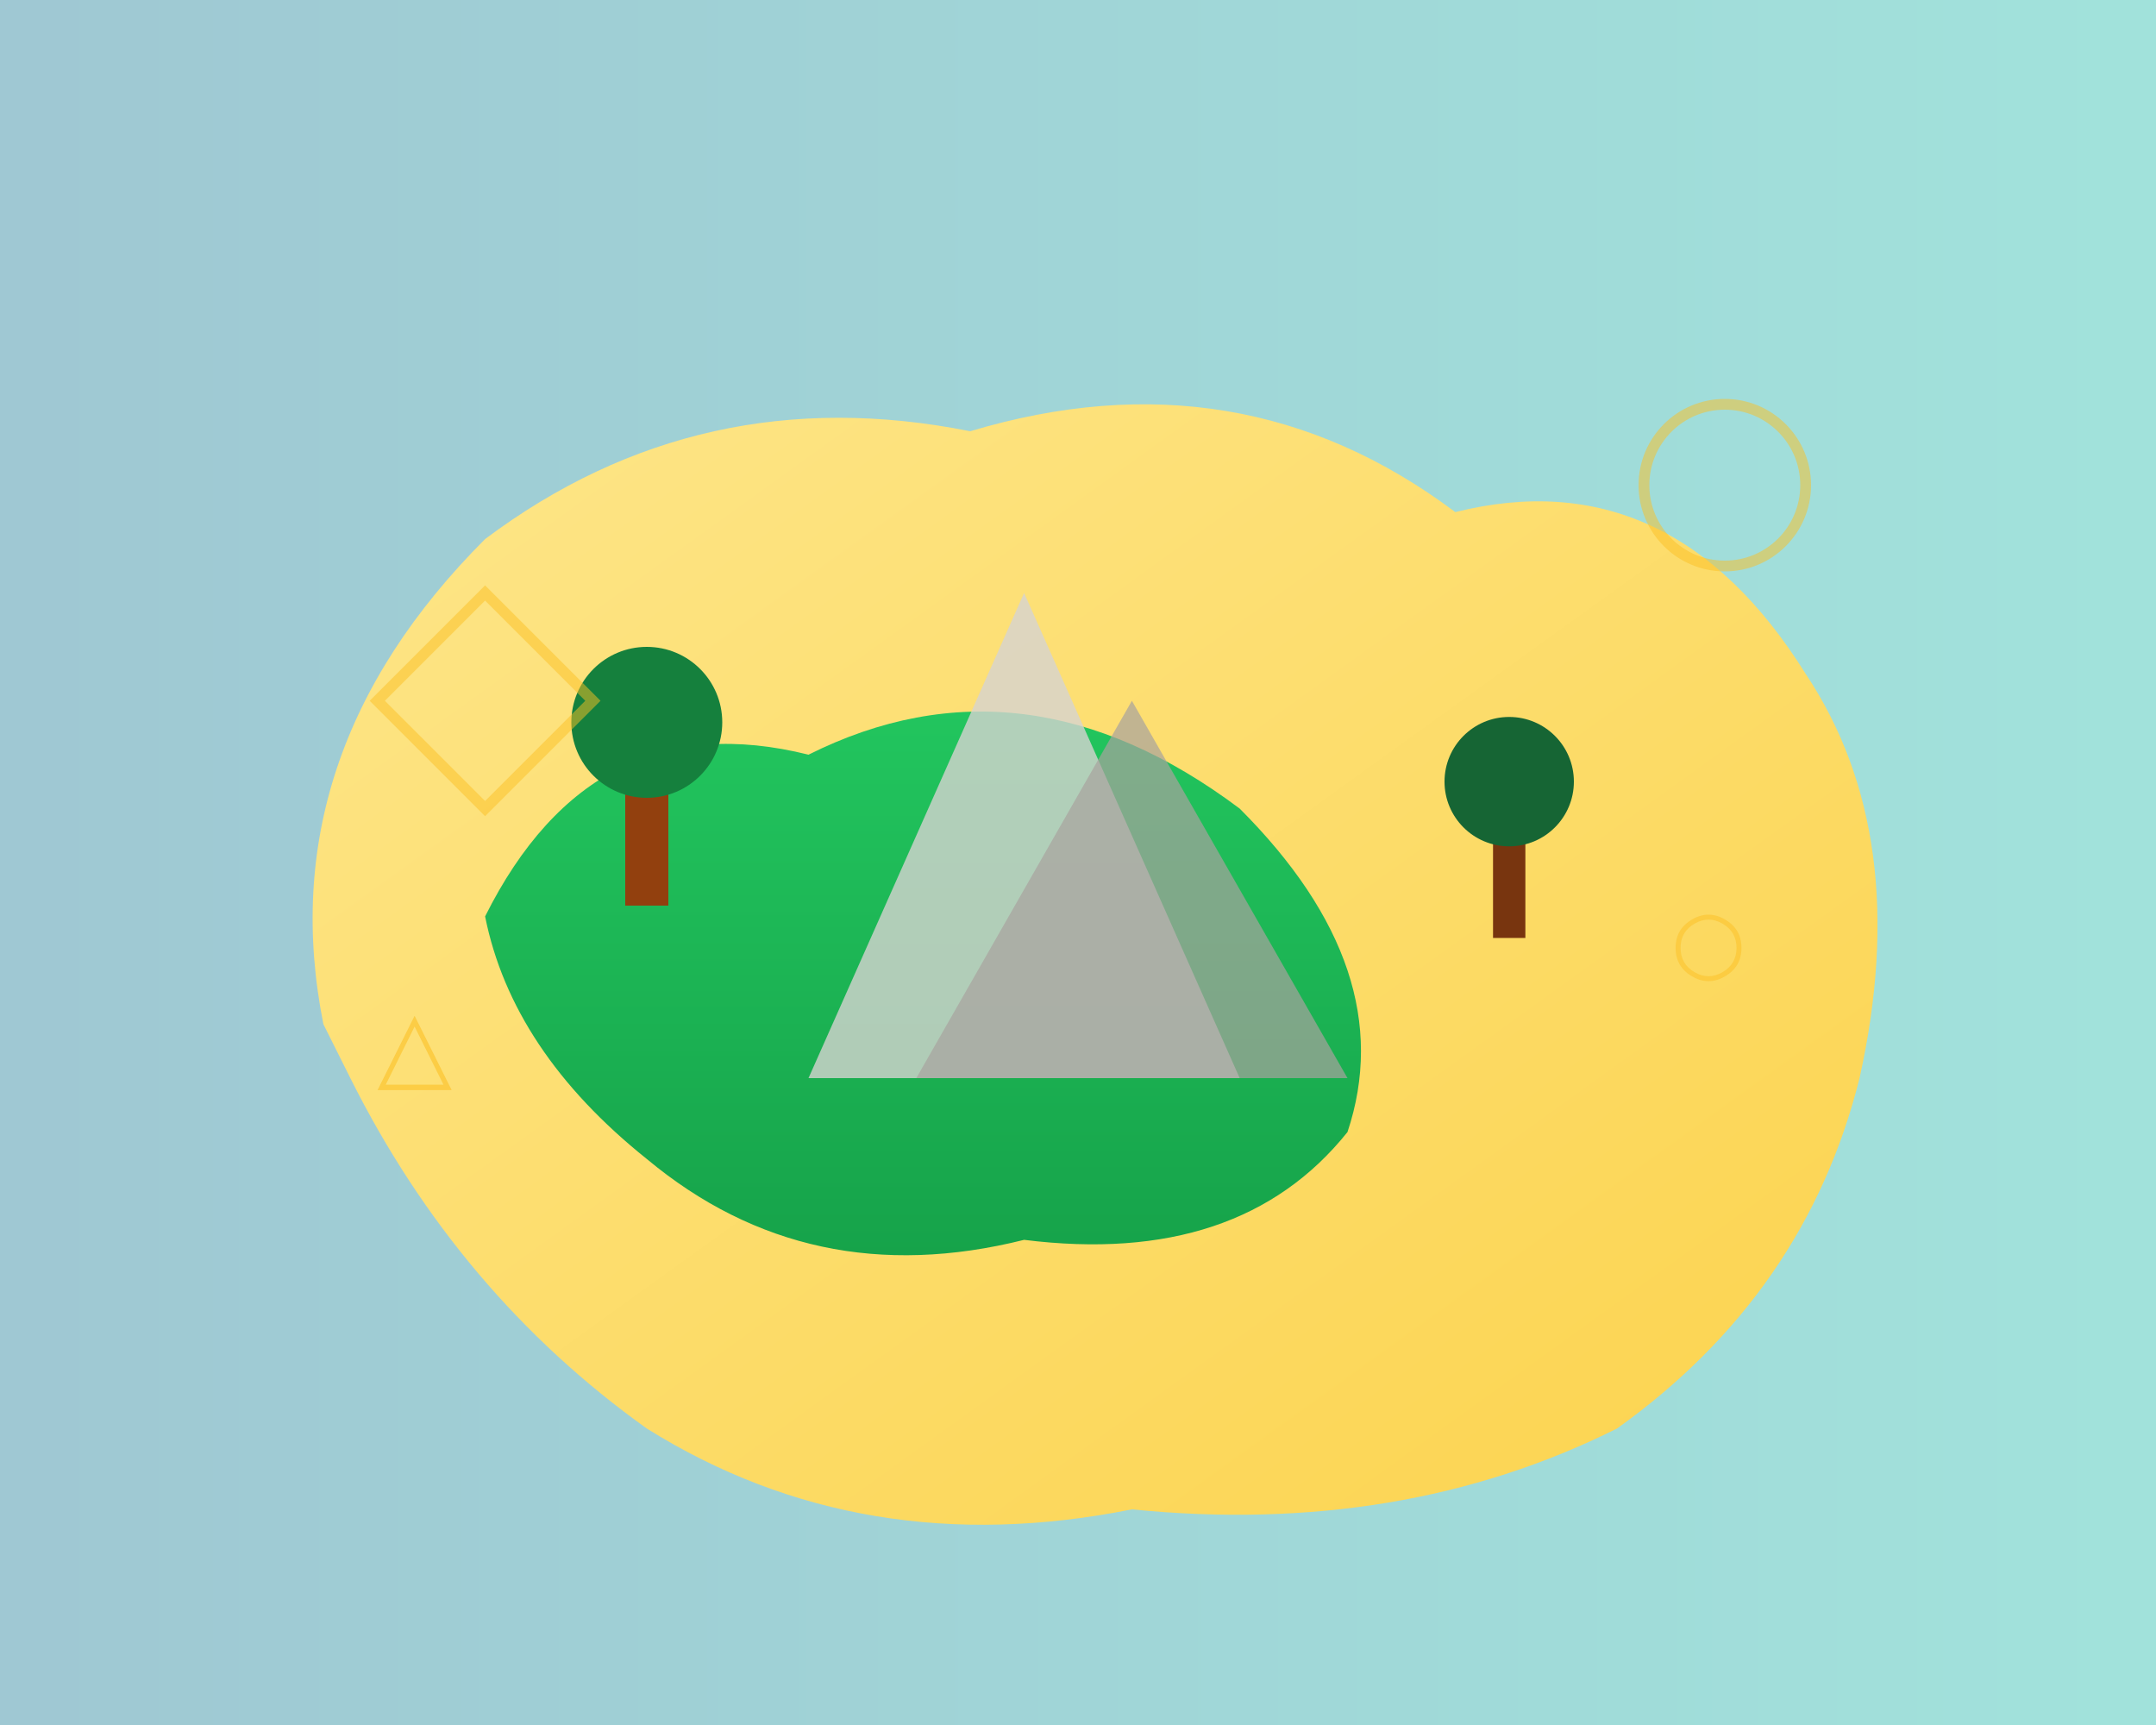
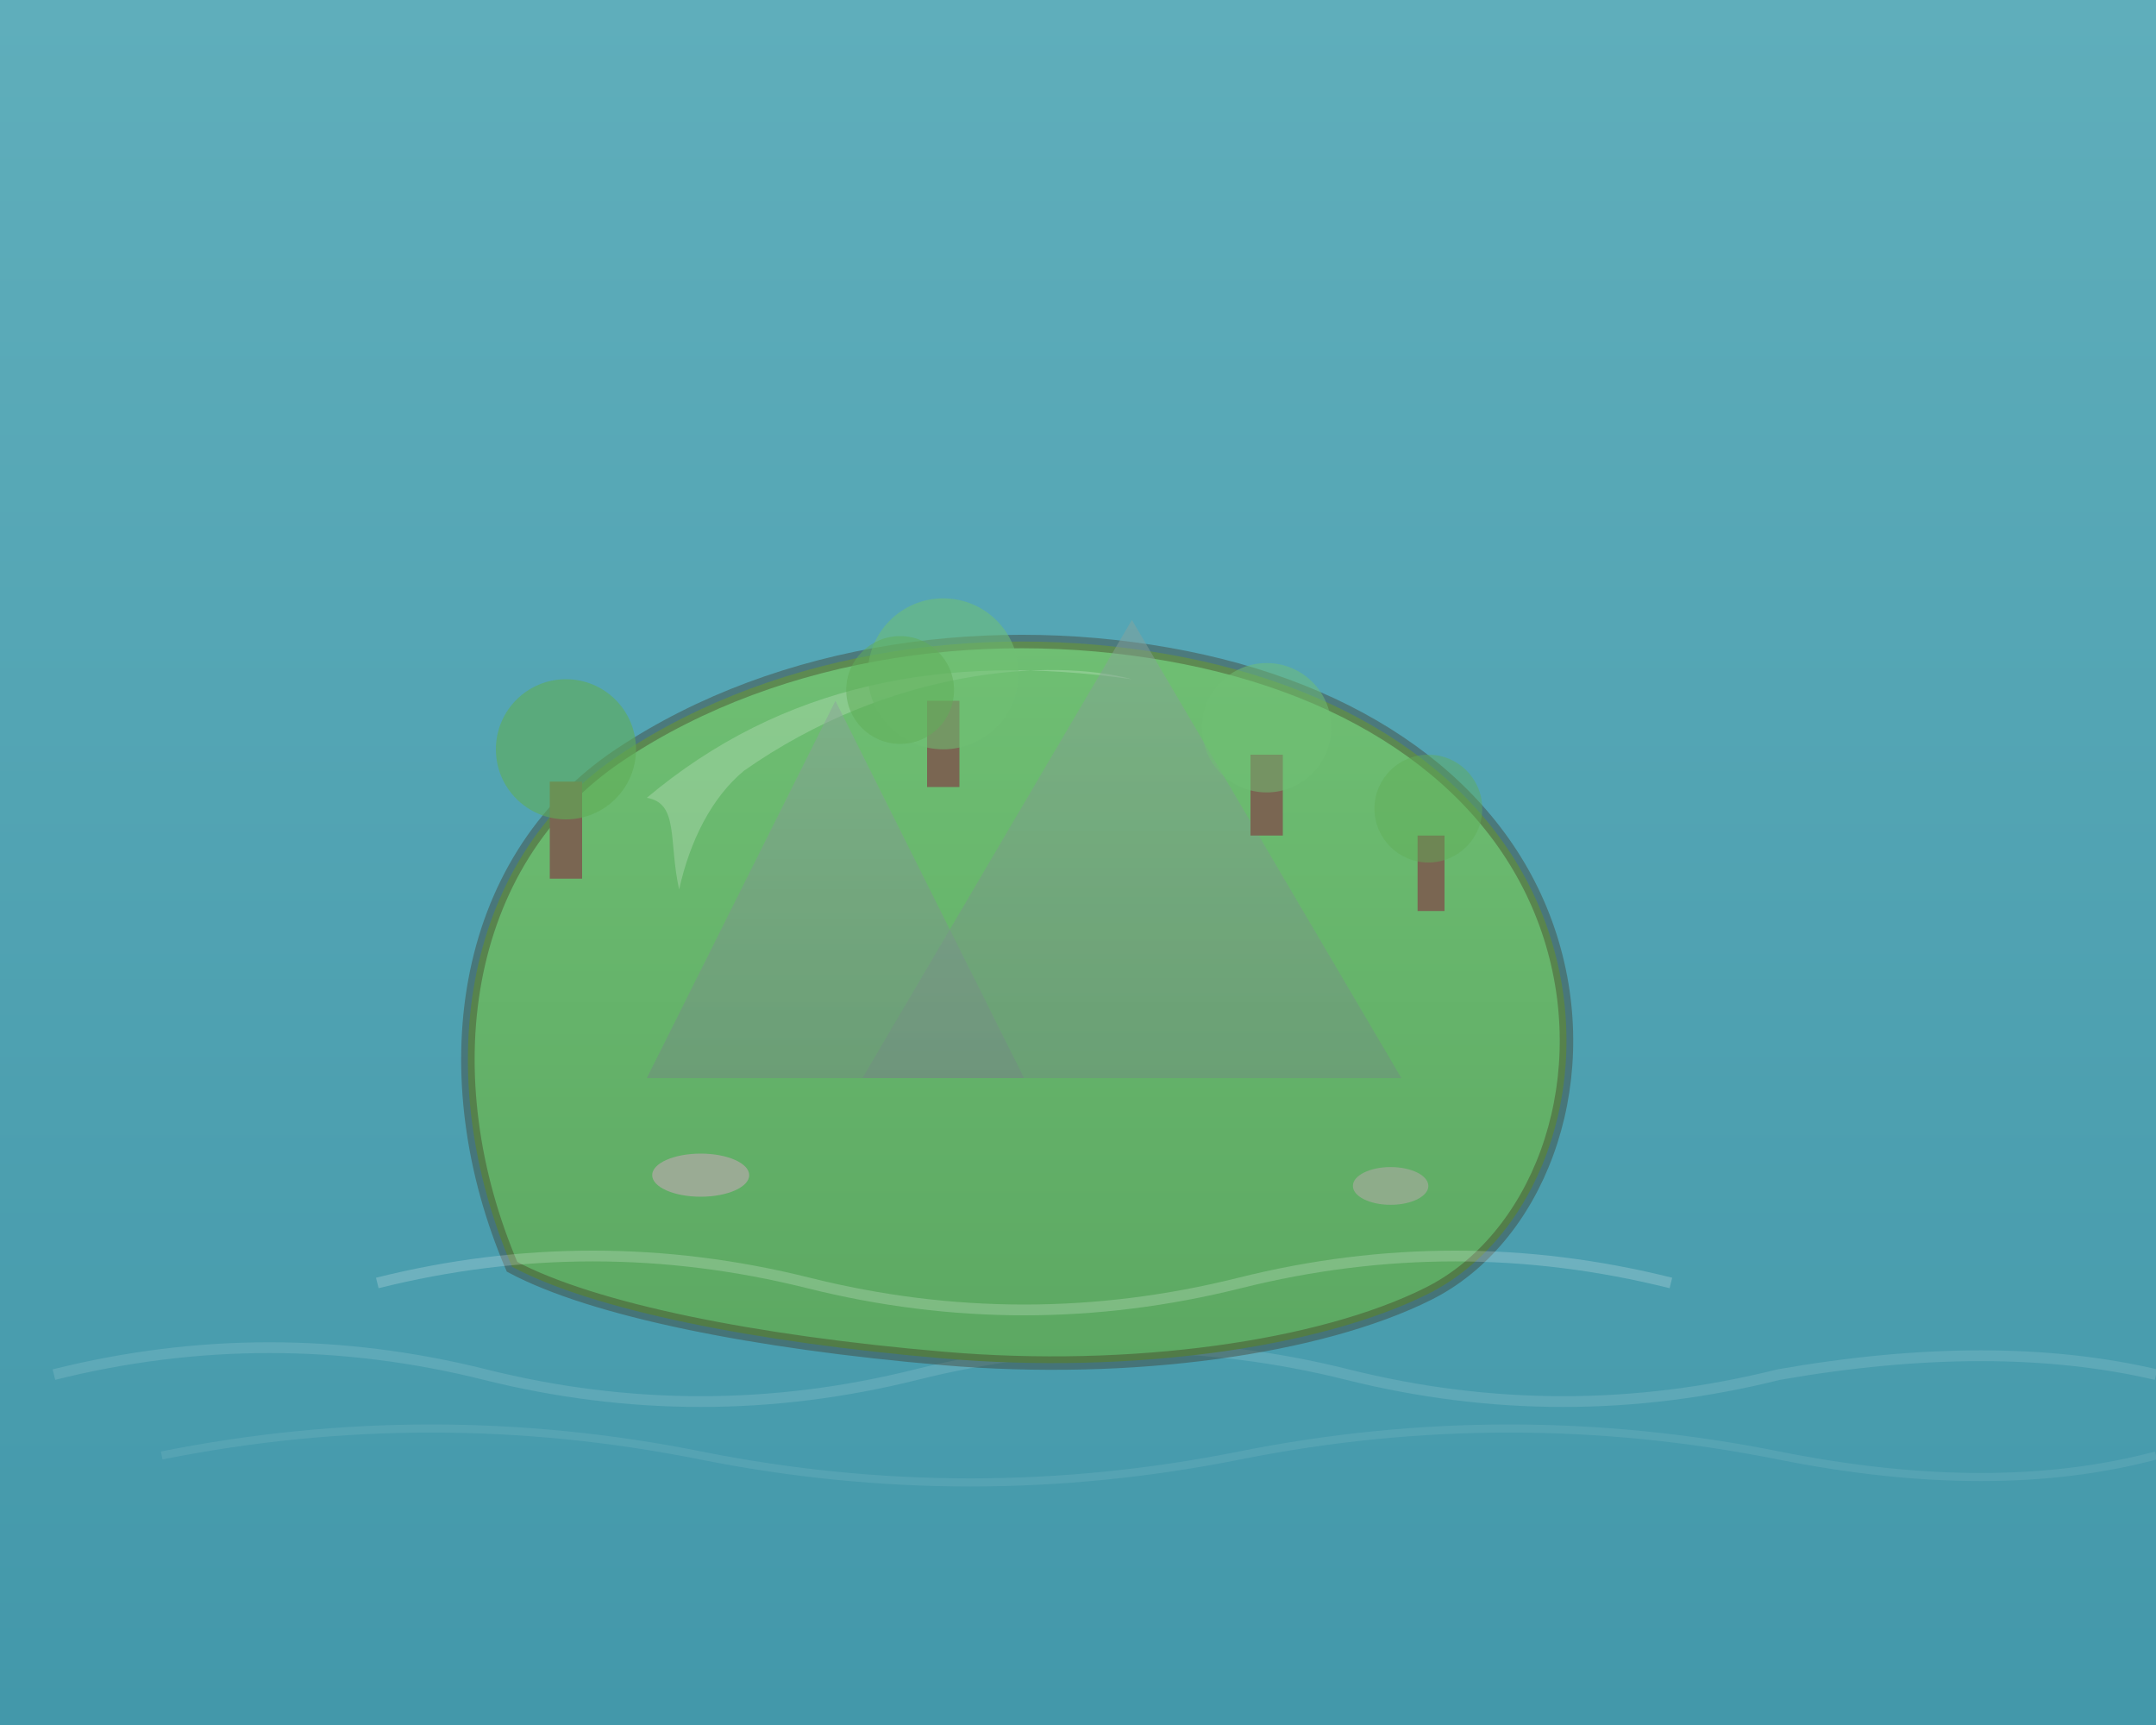
- <svg xmlns="http://www.w3.org/2000/svg" viewBox="0 0 400 320">
+ <svg xmlns="http://www.w3.org/2000/svg" viewBox="0 0 400 320" width="400" height="320">
  <defs>
-     <linearGradient id="sand" x1="0%" y1="0%" x2="100%" y2="100%">
-       <stop offset="0%" stop-color="#fde68a" />
-       <stop offset="100%" stop-color="#fcd34d" />
+     <linearGradient id="bg2" x1="0" y1="0" x2="0" y2="1">
+       <stop offset="0%" stop-color="#5faebb" />
+       <stop offset="100%" stop-color="#4398aa" />
    </linearGradient>
-     <linearGradient id="grass" x1="0%" y1="0%" x2="0%" y2="100%">
-       <stop offset="0%" stop-color="#22c55e" />
-       <stop offset="100%" stop-color="#16a34a" />
+     <linearGradient id="forest" x1="0" y1="0" x2="0" y2="1">
+       <stop offset="0%" stop-color="#6fbf73" />
+       <stop offset="100%" stop-color="#5ca862" />
    </linearGradient>
-     <linearGradient id="water" x1="0%" y1="0%" x2="100%" y2="0%">
-       <stop offset="0%" stop-color="#0e7490" stop-opacity="0.4" />
-       <stop offset="100%" stop-color="#14b8a6" stop-opacity="0.4" />
+     <linearGradient id="mountain" x1="0" y1="0" x2="0" y2="1">
+       <stop offset="0%" stop-color="#8aa39b" />
+       <stop offset="100%" stop-color="#728a82" />
    </linearGradient>
  </defs>
-   <rect width="400" height="320" fill="url(#water)" />
-   <path d="M60,190 Q50,140 90,100 Q130,70 180,80 Q230,65 270,95 Q310,85 335,125 Q355,155 345,200 Q335,240 300,265 Q260,285 210,280 Q160,290 120,265 Q85,240 65,200 Z" fill="url(#sand)" />
-   <path d="M90,170 Q110,130 150,140 Q190,120 230,150 Q260,180 250,210 Q230,235 190,230 Q150,240 120,215 Q95,195 90,170 Z" fill="url(#grass)" />
-   <path d="M150,200 L190,110 L230,200 Z" fill="#d6d3d1" opacity="0.8" />
-   <path d="M170,200 L210,130 L250,200 Z" fill="#a8a29e" opacity="0.7" />
-   <g transform="translate(120, 140)">
-     <rect x="-4" y="0" width="8" height="28" fill="#92400e" />
-     <circle cx="0" cy="-6" r="14" fill="#15803d" />
+   <rect width="400" height="320" fill="url(#bg2)" />
+   <path d="M10,255 Q50,245 90,255 Q130,265 170,255 Q210,245 250,255 Q290,265 330,255 Q370,248 400,255" fill="none" stroke="rgba(255,255,255,0.12)" stroke-width="2" />
+   <path d="M30,270 Q80,260 130,270 Q180,280 230,270 Q280,260 330,270 Q370,278 400,270" fill="none" stroke="rgba(255,255,255,0.08)" stroke-width="1.5" />
+   <path d="M95,235 C80,200 85,160 115,140 C145,120 185,115 220,122 C255,129 280,148 288,175 C296,202 285,230 265,240 C245,250 210,255 175,252 C140,249 110,243 95,235Z" fill="url(#forest)" stroke="rgba(60,40,20,0.35)" stroke-width="2.5" />
+   <path d="M120,148 C145,127 175,121 210,126 C195,122 165,124 138,143 C132,148 128,156 126,165 C124,156 126,149 120,148Z" fill="rgba(255,255,255,0.2)" />
+   <path d="M120,200 L155,130 L190,200 Z" fill="url(#mountain)" opacity="0.5" />
+   <path d="M160,200 L210,115 L260,200 Z" fill="url(#mountain)" opacity="0.45" />
+   <g transform="translate(105, 145)">
+     <rect x="-3" y="0" width="6" height="18" fill="#7a6652" />
+     <circle cx="0" cy="-6" r="13" fill="#5fad57" opacity="0.6" />
  </g>
-   <g transform="translate(280, 150)">
-     <rect x="-3" y="0" width="6" height="24" fill="#78350f" />
-     <circle cx="0" cy="-5" r="12" fill="#166534" />
+   <g transform="translate(175, 130)">
+     <rect x="-3" y="0" width="6" height="16" fill="#7a6652" />
+     <circle cx="0" cy="-5" r="14" fill="#6fbf73" opacity="0.55" />
+     <circle cx="-8" cy="-2" r="10" fill="#5fad57" opacity="0.5" />
  </g>
-   <circle cx="320" cy="90" r="15" fill="none" stroke="#fbbf24" stroke-width="2" opacity="0.5" />
-   <path d="M70,130 L90,110 L110,130 L90,150 Z" fill="none" stroke="#fbbf24" stroke-width="2" opacity="0.5" />
-   <text x="70" y="200" font-size="18" fill="#fbbf24" opacity="0.6" font-family="serif">△</text>
-   <text x="310" y="180" font-size="16" fill="#fbbf24" opacity="0.5" font-family="serif">○</text>
+   <g transform="translate(235, 140)">
+     <rect x="-3" y="0" width="6" height="15" fill="#7a6652" />
+     <circle cx="0" cy="-5" r="12" fill="#6fbf73" opacity="0.5" />
+   </g>
+   <g transform="translate(265, 155)">
+     <rect x="-2" y="0" width="5" height="14" fill="#7a6652" />
+     <circle cx="0" cy="-5" r="10" fill="#5fad57" opacity="0.45" />
+   </g>
+   <ellipse cx="130" cy="218" rx="9" ry="4" fill="#9aab94" />
+   <ellipse cx="258" cy="220" rx="7" ry="3.5" fill="#9aab94" opacity="0.8" />
+   <path d="M70,238 Q110,228 150,238 Q190,248 230,238 Q270,228 310,238" fill="none" stroke="rgba(255,255,255,0.2)" stroke-width="2" />
</svg>
